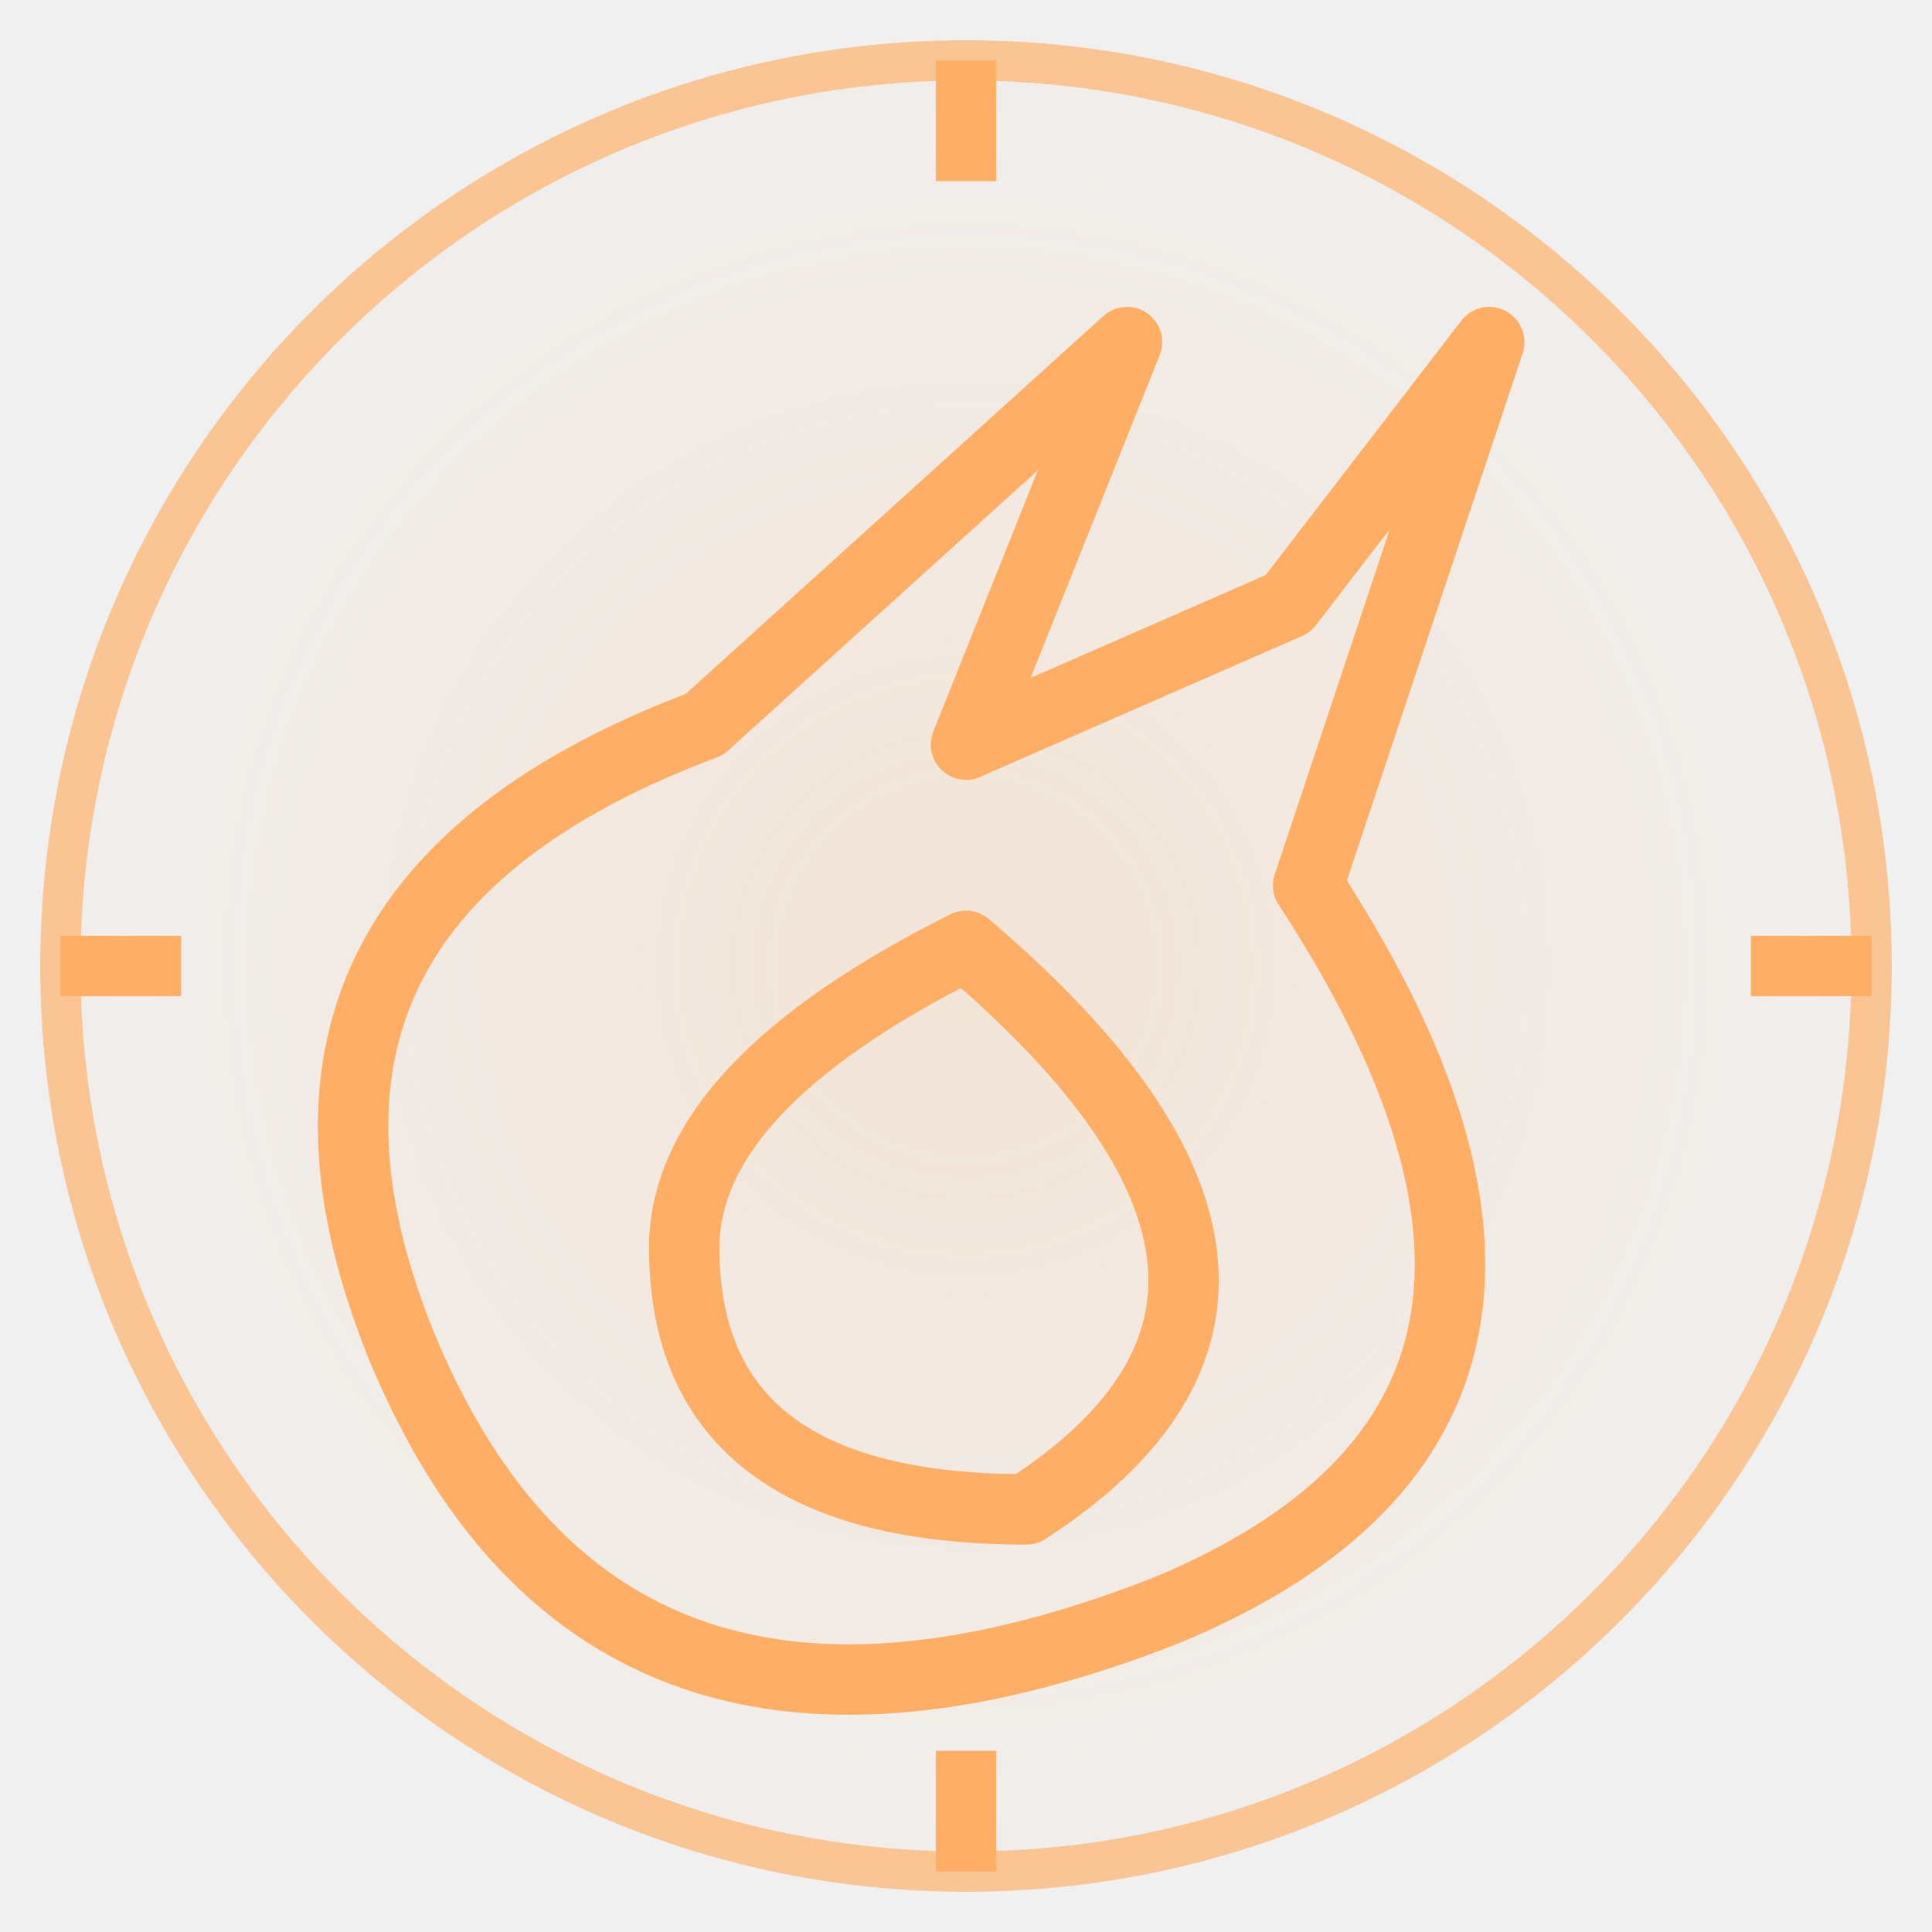
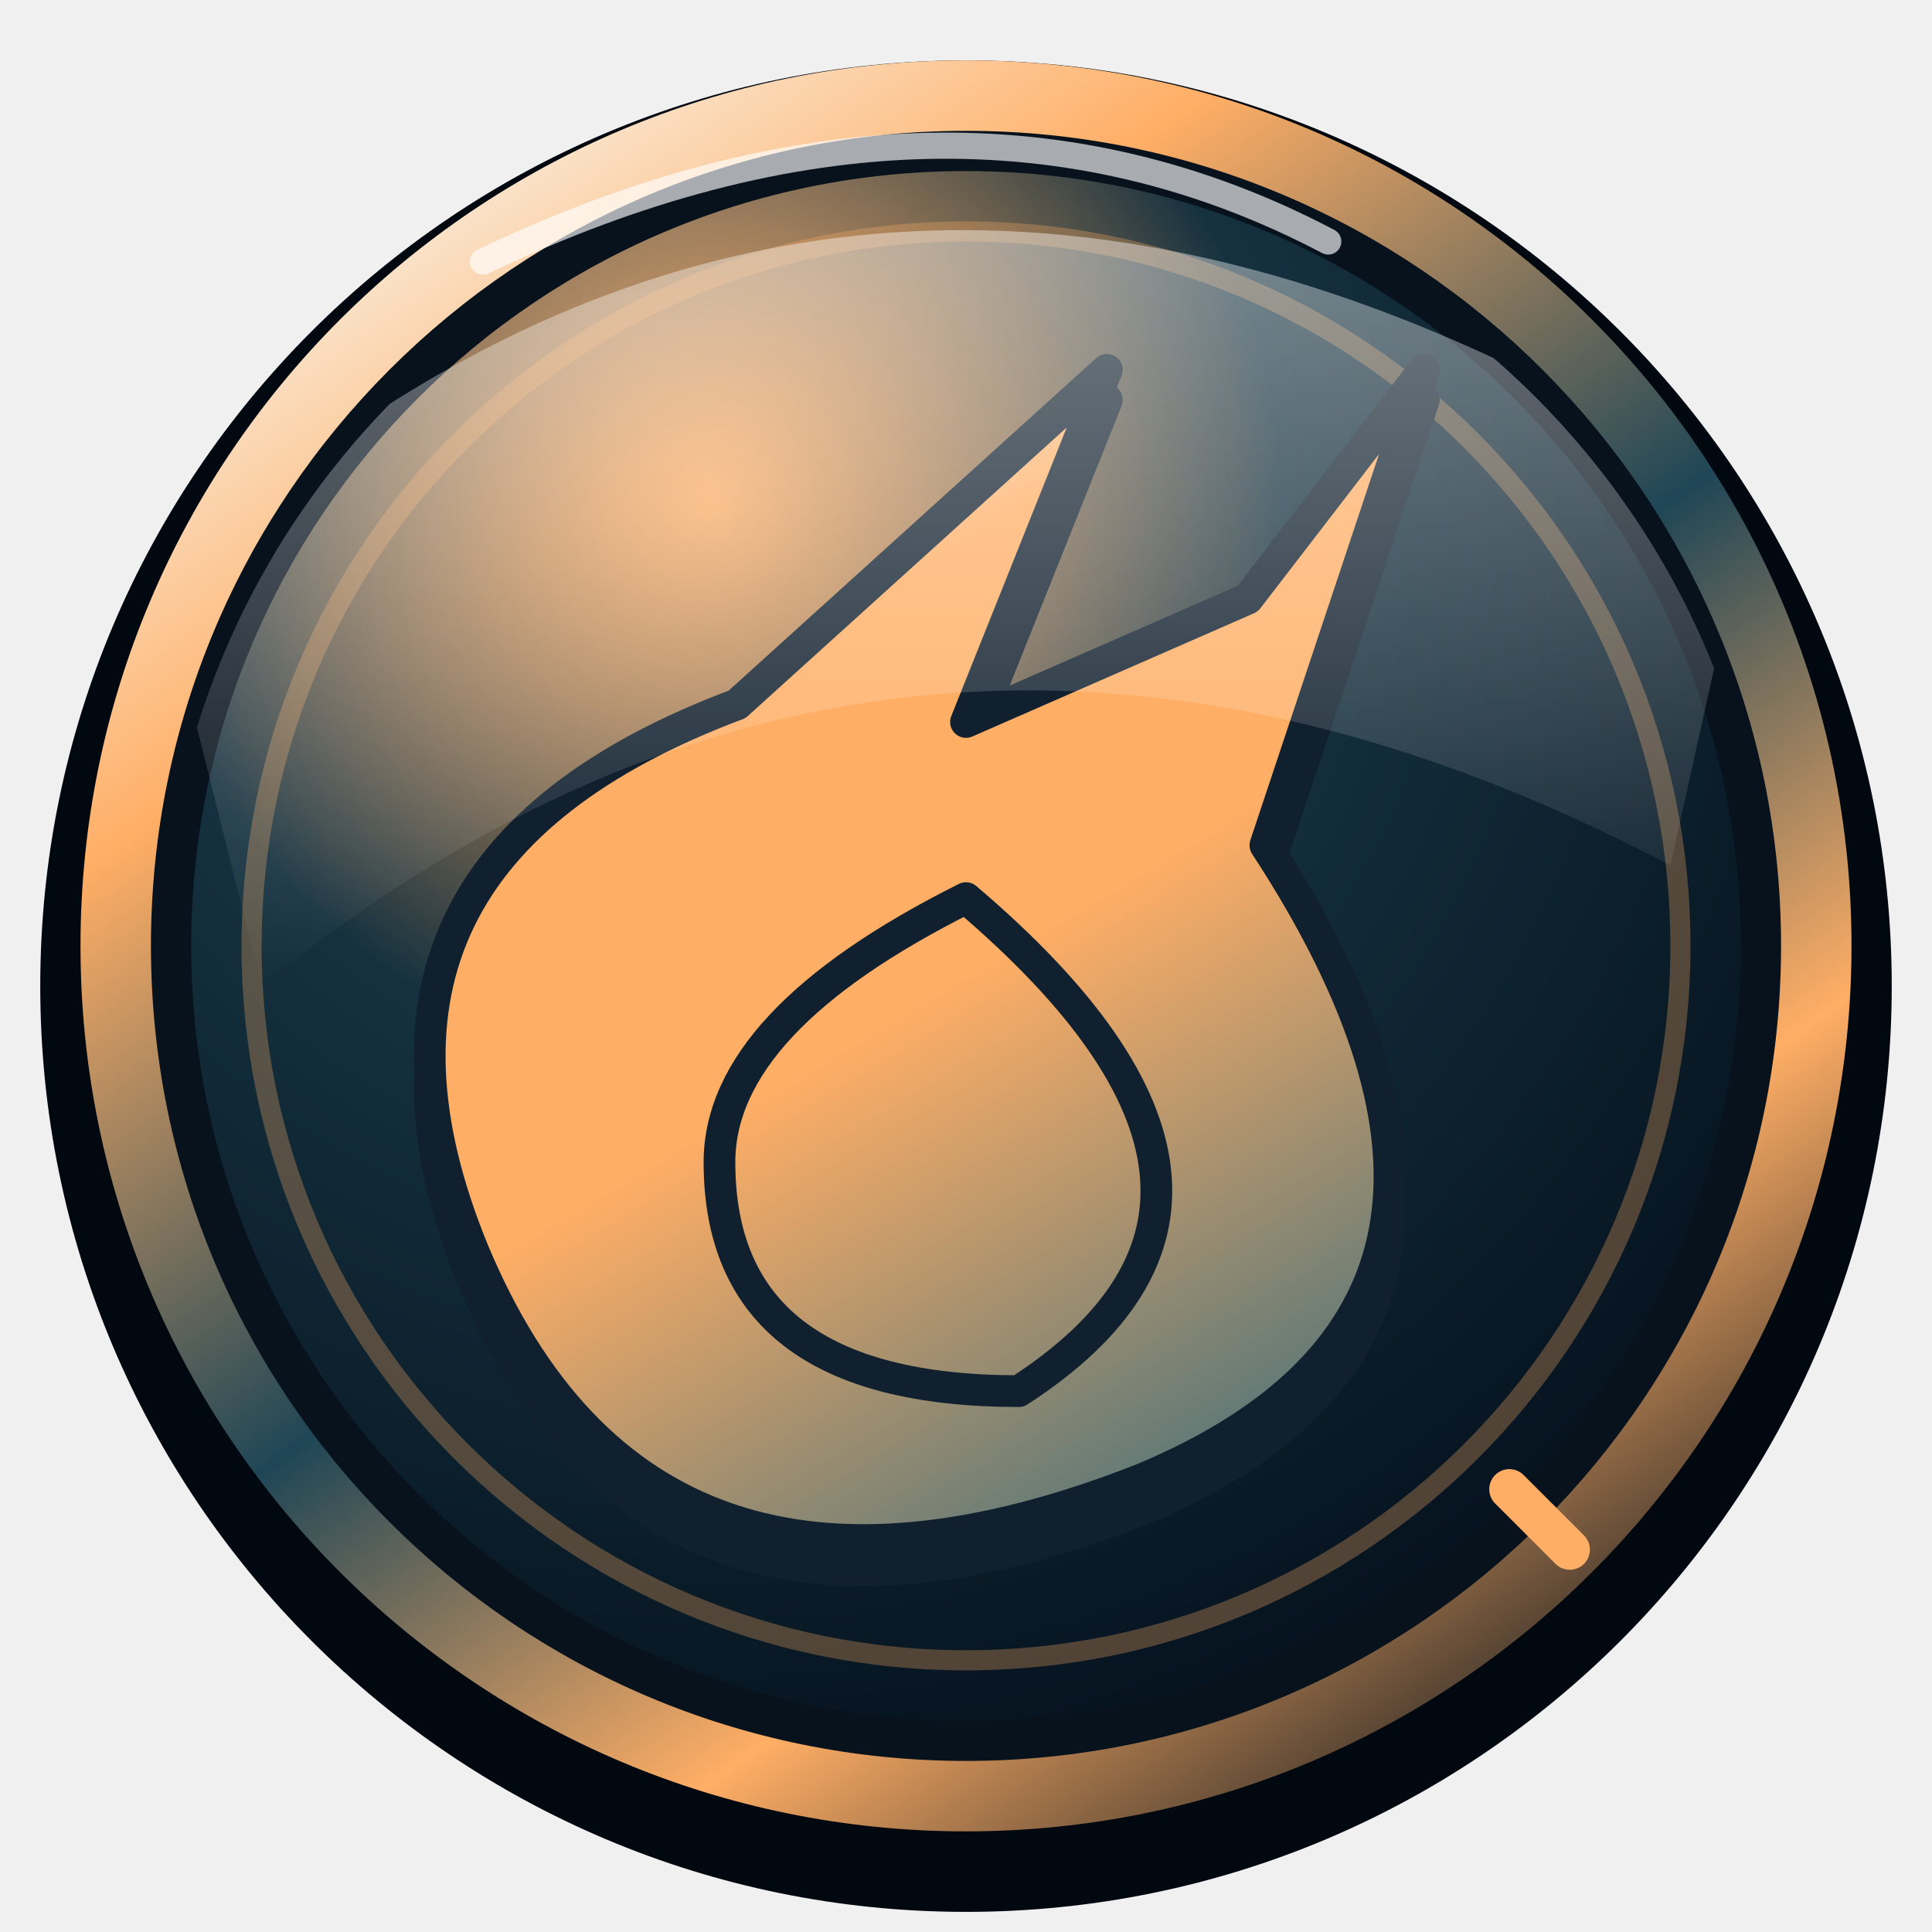
<svg xmlns="http://www.w3.org/2000/svg" viewBox="0 0 96 96" fill="none">
  <defs>
-     <radialGradient id="bg">
-       <stop stop-color="#ffae65" stop-opacity=".18" />
-       <stop offset="1" stop-color="#ffae65" stop-opacity=".025" />
+     <radialGradient id="gem" cx=".34" cy=".22" r=".9">
+       <stop stop-color="#ffae65" stop-opacity=".7" />
+       <stop offset=".4" stop-color="#15313f" />
+       <stop offset="1" stop-color="#030d19" />
    </radialGradient>
+     <linearGradient id="rim" x1="15" y1="5" x2="75" y2="92" gradientUnits="userSpaceOnUse">
+       <stop stop-color="#f7ffff" />
+       <stop offset=".24" stop-color="#ffae65" />
+       <stop offset=".52" stop-color="#1f4656" />
+       <stop offset=".76" stop-color="#ffae65" />
+       <stop offset="1" stop-color="#07121c" />
+     </linearGradient>
+     <linearGradient id="symbol" x1="25" y1="15" x2="65" y2="82" gradientUnits="userSpaceOnUse">
+       <stop stop-color="#fffef2" />
+       <stop offset=".28" stop-color="#ffae65" />
+       <stop offset=".55" stop-color="#ffae65" />
+       <stop offset="1" stop-color="#47717a" />
+     </linearGradient>
+     <linearGradient id="gloss" x2="0" y2="1">
+       <stop stop-color="#fff" stop-opacity=".42" />
+       <stop offset="1" stop-color="#fff" stop-opacity="0" />
+     </linearGradient>
+     <clipPath id="disc">
+       <circle cx="48" cy="48" r="40" />
+     </clipPath>
  </defs>
-   <circle cx="48" cy="48" r="45" fill="url(#bg)" stroke="#ffae65" stroke-opacity=".65" stroke-width="2" />
-   <path d="M48 3v6M48 87v6M3 48h6M87 48h6" stroke="#ffae65" stroke-width="3" />
-   <g stroke="#ffae65" stroke-width="3.5" stroke-linecap="round" stroke-linejoin="round">
-     <path d="m74 17-9 27q17 26-7 36-28 11-38-13-9-22 15-31l21-19-8 20 16-7Z" />
-     <path d="M48 47q20 17 3 28-17 0-17-13 0-8 14-15Z" />
+   <circle cx="48" cy="49" r="46" fill="#02080f" />
+   <circle cx="48" cy="47" r="44" fill="url(#rim)" />
+   <circle cx="48" cy="47" r="39.5" fill="url(#gem)" stroke="#07121d" stroke-width="2" />
+   <circle cx="48" cy="47" r="35.5" stroke="#ffae65" stroke-opacity=".3" stroke-width="1" />
+   <g transform="translate(6 5) scale(.875)" stroke="#020a16" stroke-width="8" stroke-linecap="round" stroke-linejoin="round">
+     <path d="m74 17-9 27q17 26-7 36-28 11-38-13-9-22 15-31l21-19-8 20 16-7Z" fill="url(#symbol)" stroke="#10202e" stroke-width="1.8" />
+     <path d="M48 47q20 17 3 28-17 0-17-13 0-8 14-15Z" fill="url(#symbol)" stroke="#10202e" stroke-width="1.8" />
  </g>
+   <g transform="translate(6 3.5) scale(.875)" stroke="url(#symbol)" stroke-width="5.5" stroke-linecap="round" stroke-linejoin="round">
+     <path d="m74 17-9 27q17 26-7 36-28 11-38-13-9-22 15-31l21-19-8 20 16-7Z" fill="url(#symbol)" stroke="#10202e" stroke-width="1.8" />
+     <path d="M48 47q20 17 3 28-17 0-17-13 0-8 14-15Z" fill="url(#symbol)" stroke="#10202e" stroke-width="1.8" />
+   </g>
+   <path d="M8 29Q43-4 87 25L83 43Q45 23 13 49Z" fill="url(#gloss)" clip-path="url(#disc)" />
+   <path d="M24 13Q47 2 66 12" stroke="#fff" stroke-opacity=".65" stroke-width="1.3" stroke-linecap="round" />
+   <path d="m75 74 3 3" stroke="#ffae65" stroke-width="2" stroke-linecap="round" />
</svg>
